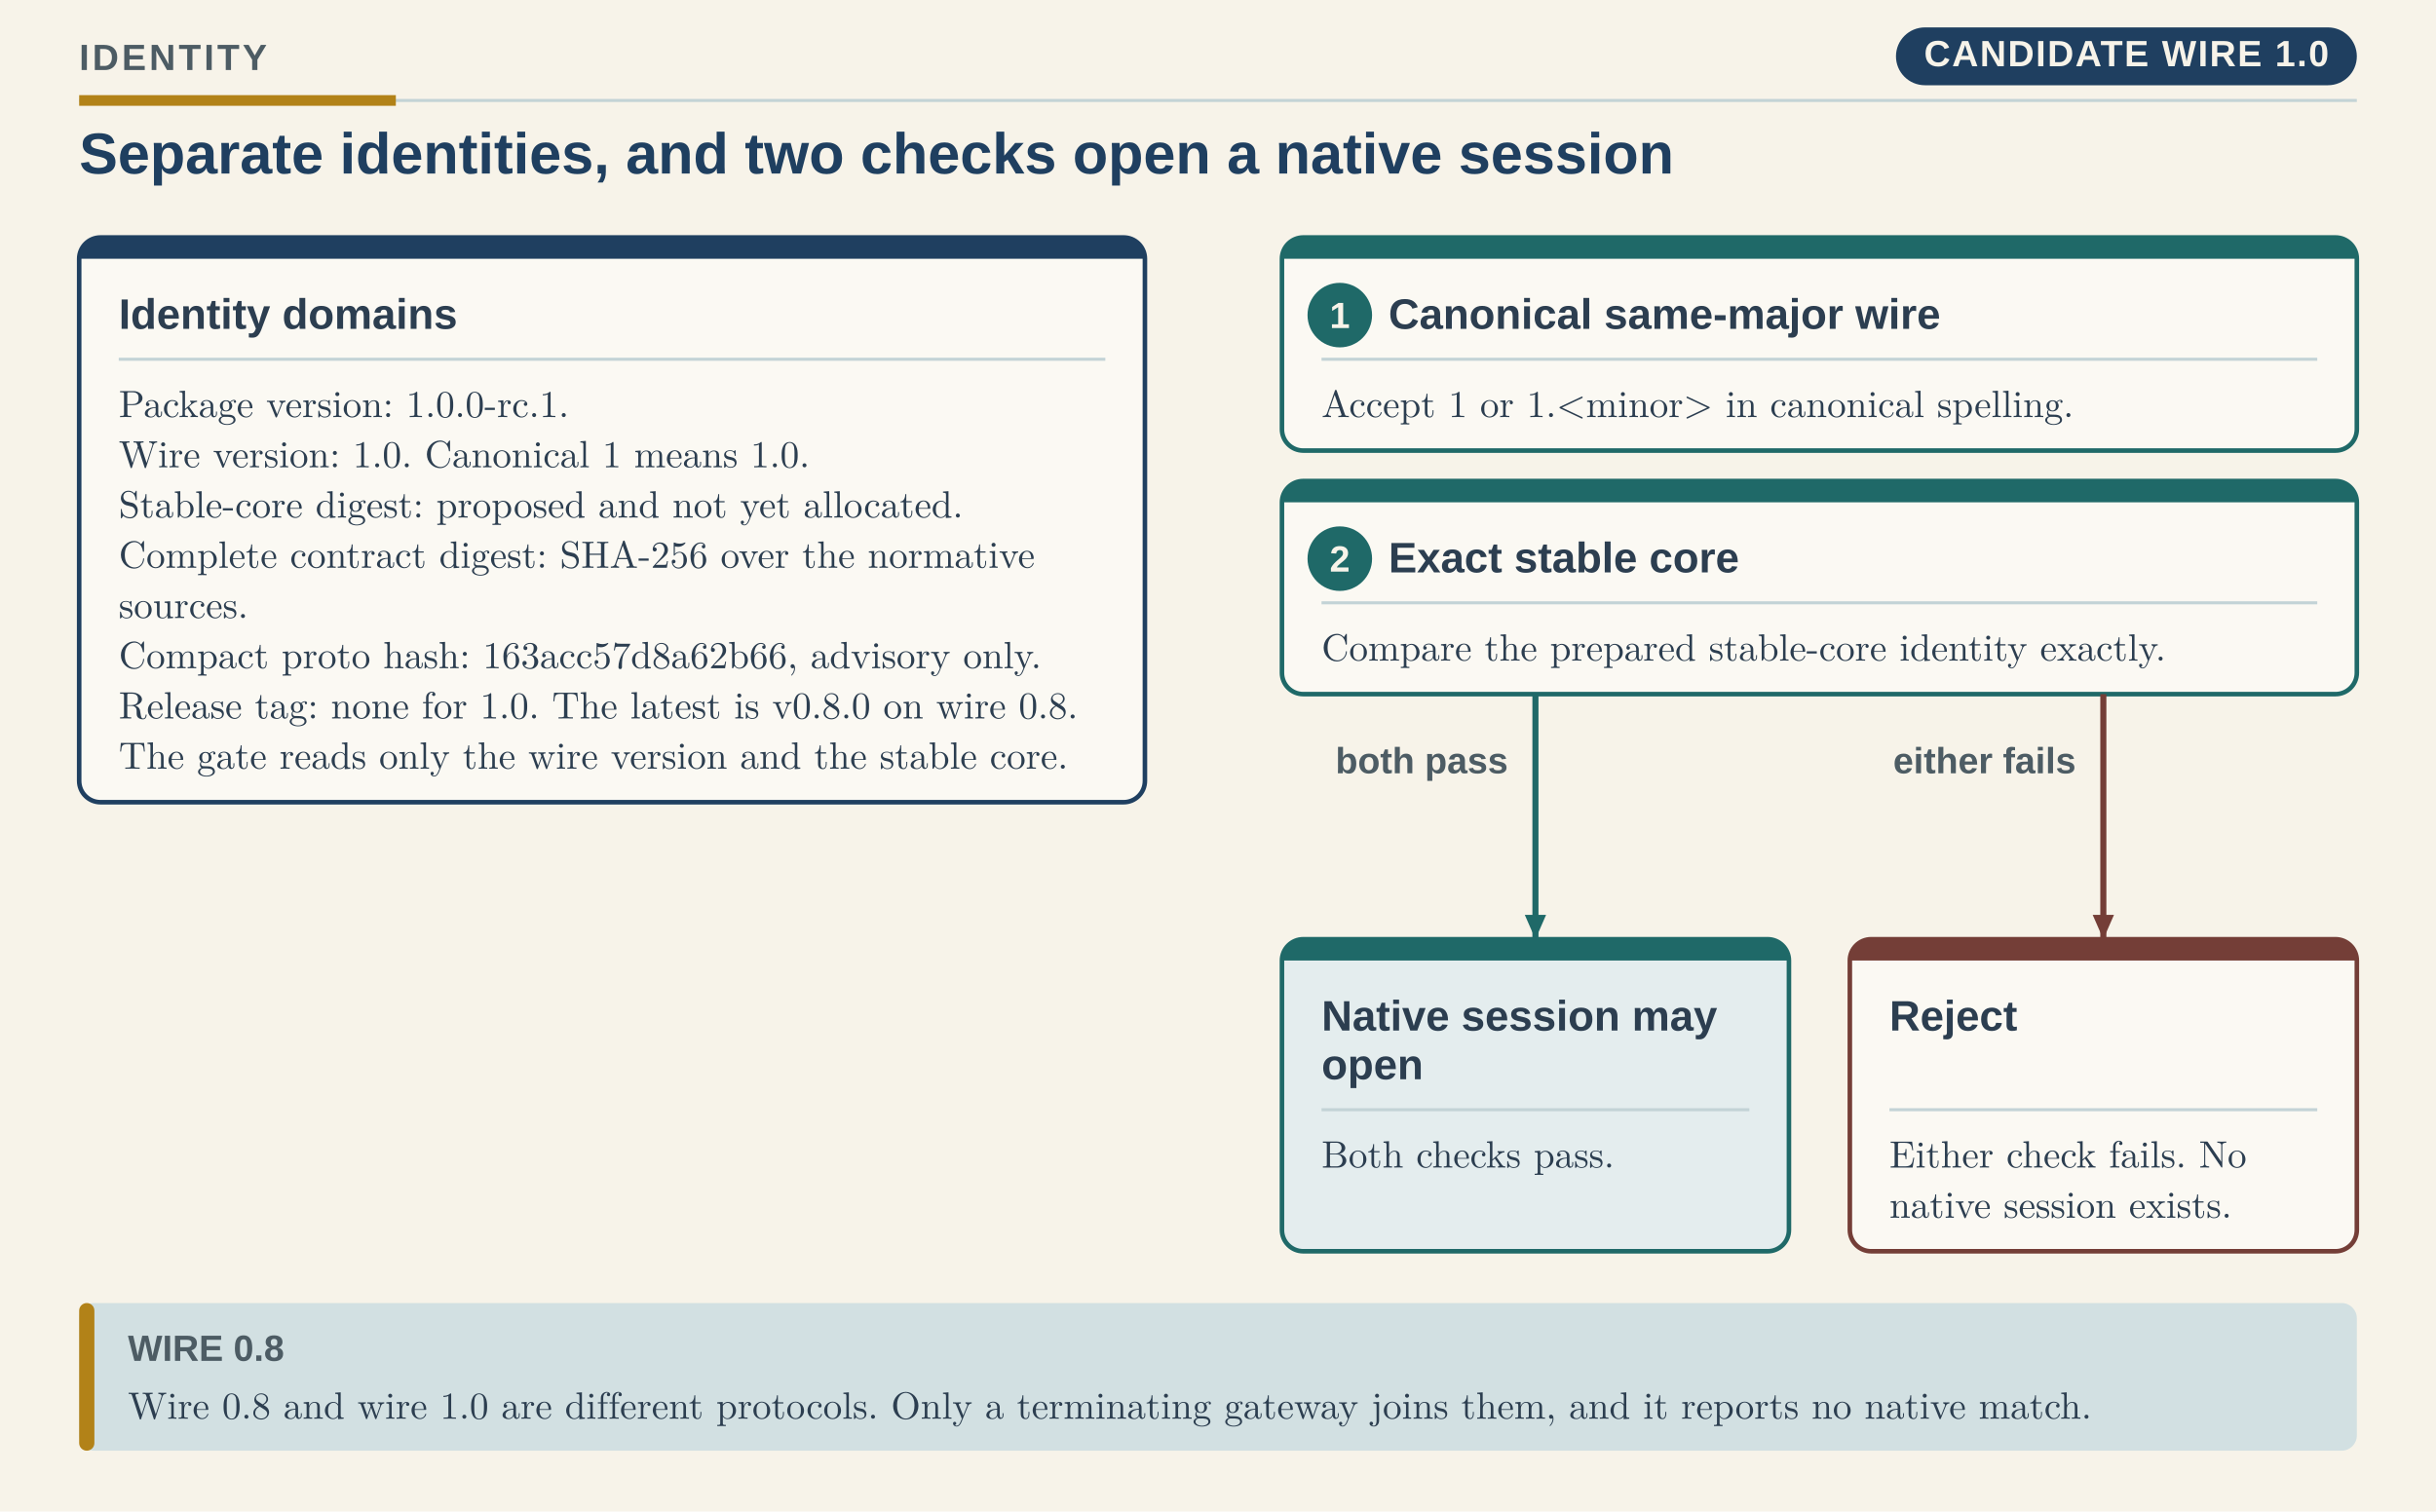
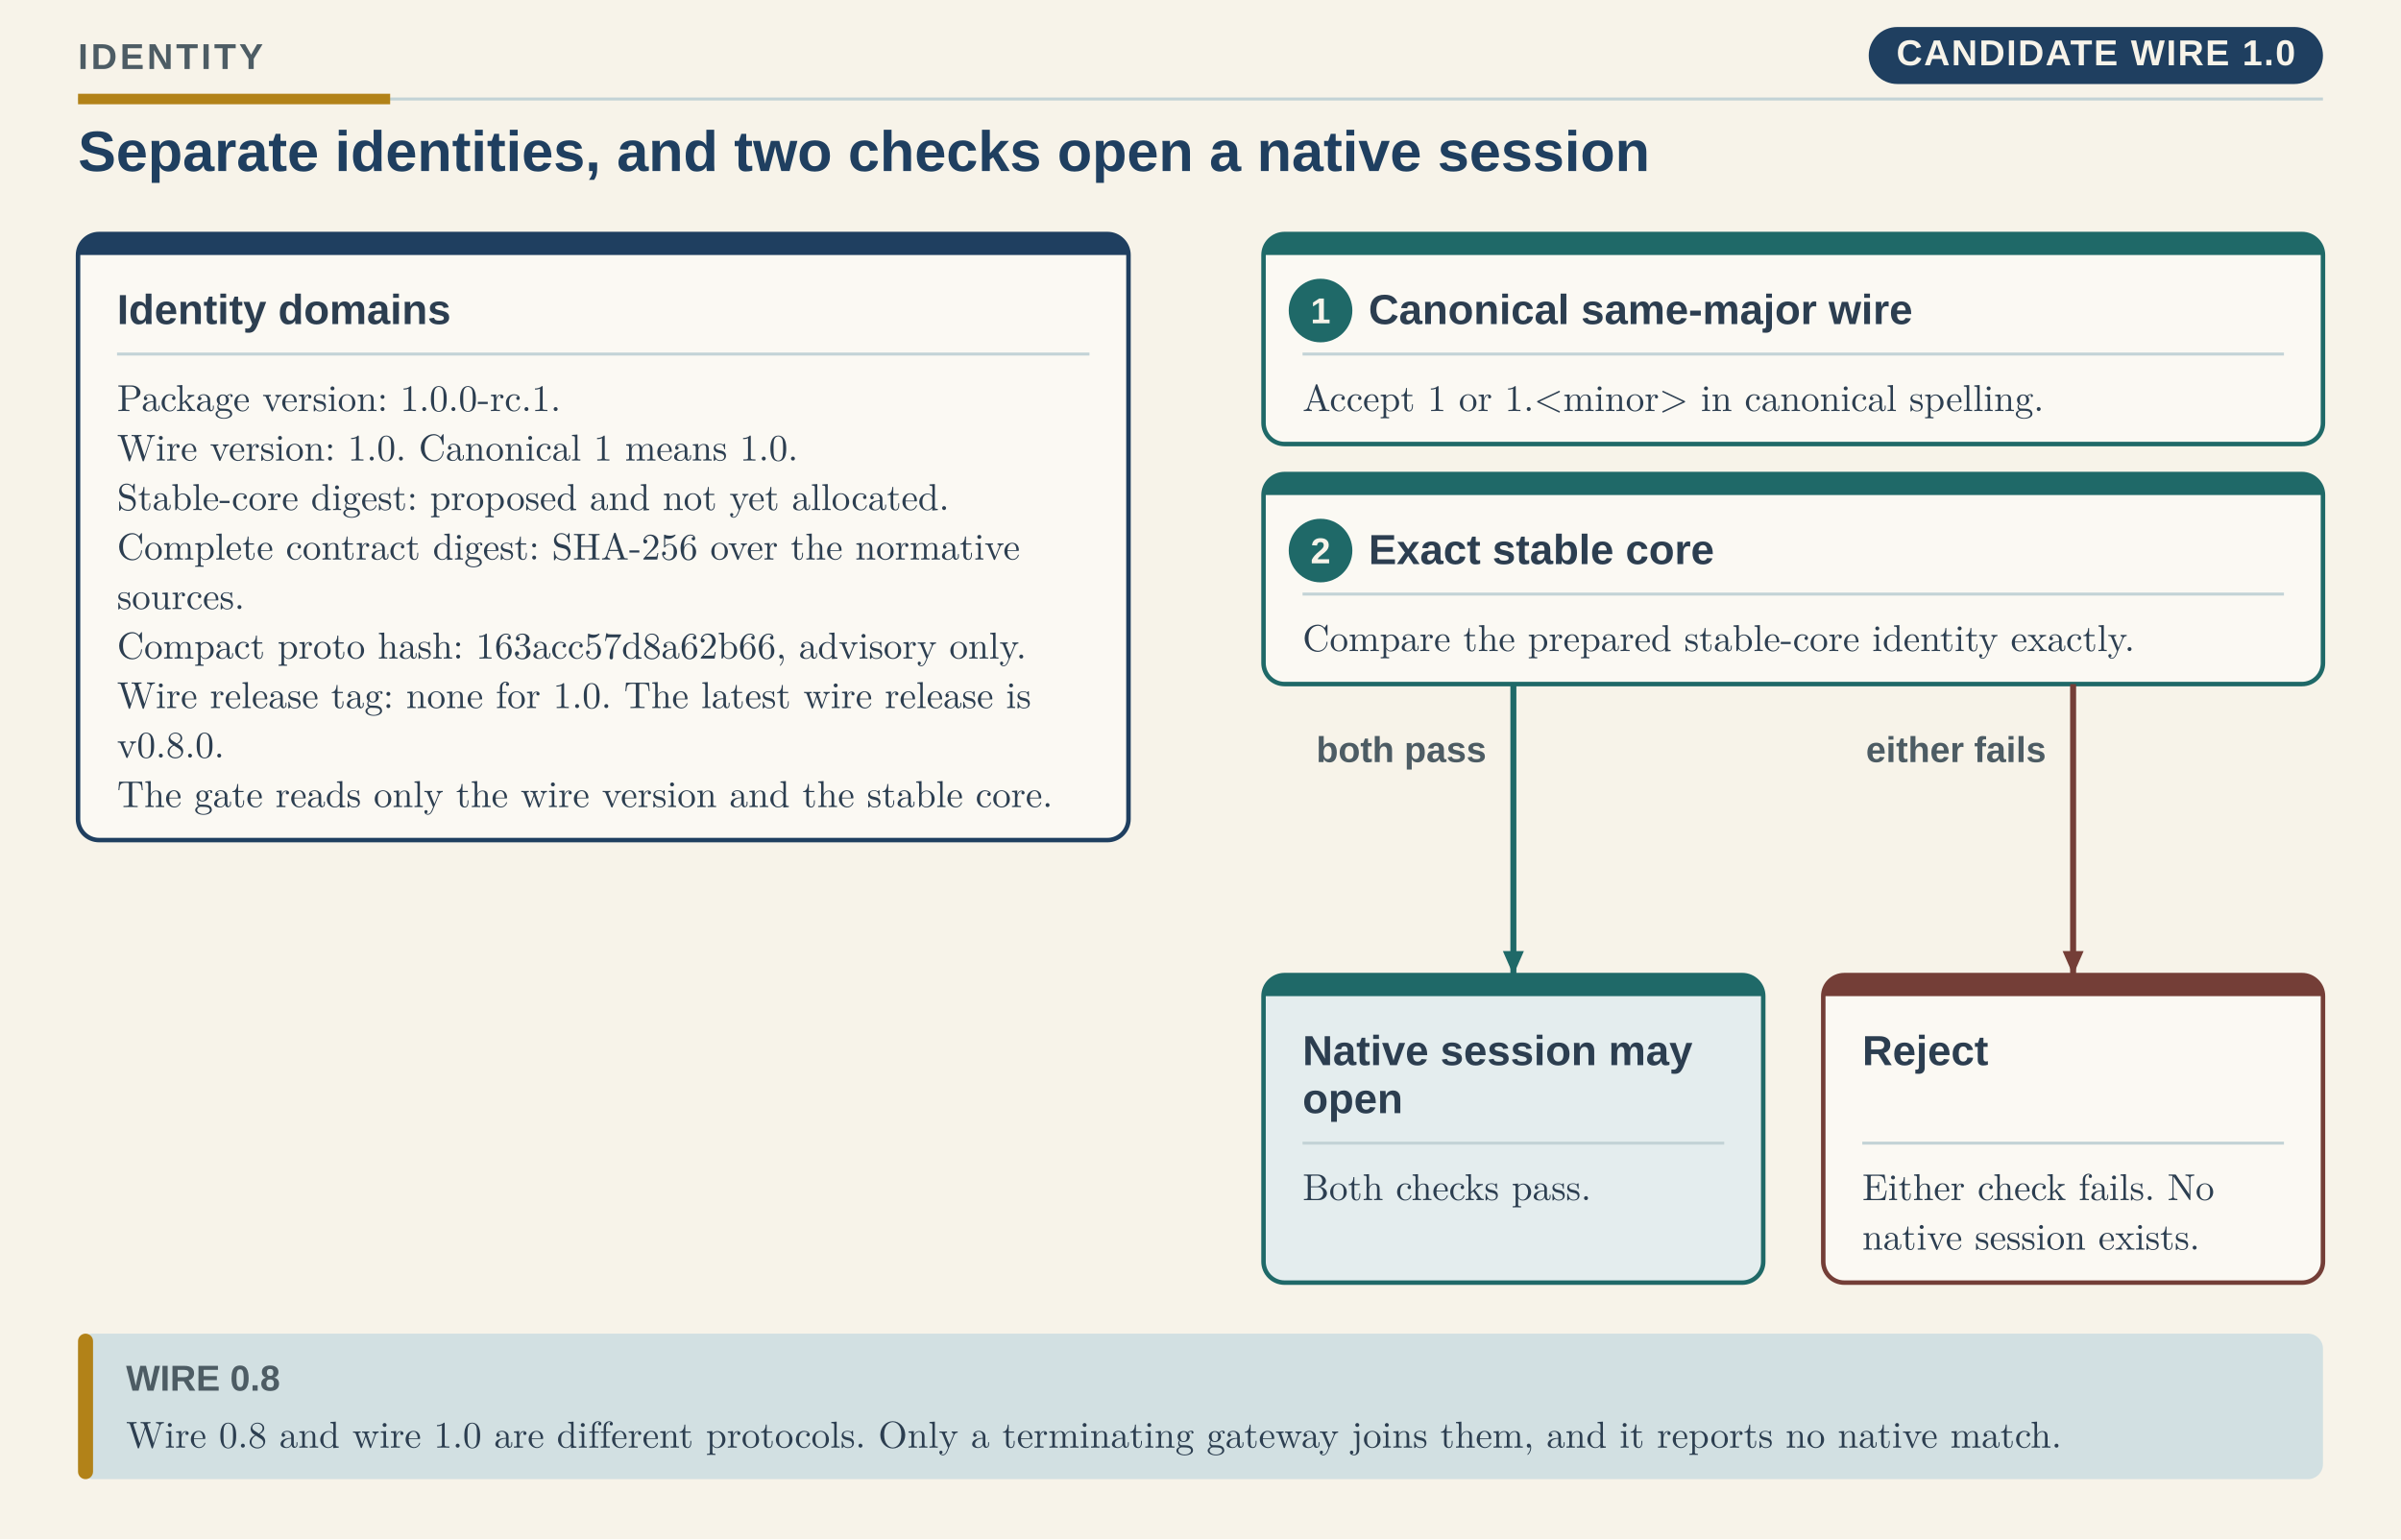
- <svg xmlns="http://www.w3.org/2000/svg" xml:lang="en" width="1600" height="993" viewBox="0 0 1600 993" role="img" aria-labelledby="versioning-title versioning-desc">
+ <svg xmlns="http://www.w3.org/2000/svg" xml:lang="en" width="1600" height="1026" viewBox="0 0 1600 1026" role="img" aria-labelledby="versioning-title versioning-desc">
  <defs>
    <style>.s{font-family:'Source Sans Pro', 'Source Sans 3', Arial, 'Liberation Sans', 'Helvetica Neue', Helvetica, sans-serif}.r{font-family:'Latin Modern Roman', 'LM Roman 10', 'Times New Roman', 'Liberation Serif', Times, serif}</style>
    <marker id="versioning-arrow-pomegranate" viewBox="0 0 16 14" refX="16" refY="7" markerWidth="16" markerHeight="14" markerUnits="userSpaceOnUse" orient="auto-start-reverse">
      <path d="M0,0 L16,7 L0,14 z" fill="#743E37" />
    </marker>
    <marker id="versioning-arrow-turquoise" viewBox="0 0 16 14" refX="16" refY="7" markerWidth="16" markerHeight="14" markerUnits="userSpaceOnUse" orient="auto-start-reverse">
      <path d="M0,0 L16,7 L0,14 z" fill="#1F6968" />
    </marker>
    <pattern id="versioning-hatch" width="12" height="12" patternUnits="userSpaceOnUse" patternTransform="rotate(40)">
      <line x1="0" y1="0" x2="0" y2="12" stroke="#B28218" stroke-width="3" />
    </pattern>
  </defs>
-   <rect width="1600" height="993" fill="#F7F3E9" />
+   <rect width="1600" height="1026" fill="#F7F3E9" />
  <rect x="1245.3" y="18" width="302.7" height="38" rx="19" fill="#1F3F60" />
  <path d="M52 66 L1548 66" stroke="#C3D3D6" stroke-width="2" fill="none" stroke-linecap="butt" />
  <path d="M52 66 L260 66" stroke="#B28218" stroke-width="7" fill="none" stroke-linecap="butt" />
-   <rect x="52" y="156" width="700" height="371" rx="14" fill="#FBF9F3" stroke="#1F3F60" stroke-width="3" />
+   <rect x="52" y="156" width="700" height="404" rx="14" fill="#FBF9F3" stroke="#1F3F60" stroke-width="3" />
  <path d="M52 170 L52 170 Q52 156 66 156 L738 156 Q752 156 752 170 L752 170 Z" fill="#1F3F60" />
  <path d="M78 236 L726 236" stroke="#C3D3D6" stroke-width="2" fill="none" stroke-linecap="butt" />
  <rect x="842" y="156" width="706" height="140" rx="14" fill="#FBF9F3" stroke="#1F6968" stroke-width="3" />
  <path d="M842 170 L842 170 Q842 156 856 156 L1534 156 Q1548 156 1548 170 L1548 170 Z" fill="#1F6968" />
  <circle cx="880" cy="207" r="21.2" fill="#1F6968" />
  <path d="M868 236 L1522 236" stroke="#C3D3D6" stroke-width="2" fill="none" stroke-linecap="butt" />
  <rect x="842" y="316" width="706" height="140" rx="14" fill="#FBF9F3" stroke="#1F6968" stroke-width="3" />
  <path d="M842 330 L842 330 Q842 316 856 316 L1534 316 Q1548 316 1548 330 L1548 330 Z" fill="#1F6968" />
  <circle cx="880" cy="367" r="21.2" fill="#1F6968" />
  <path d="M868 396 L1522 396" stroke="#C3D3D6" stroke-width="2" fill="none" stroke-linecap="butt" />
-   <rect x="842" y="617" width="333" height="205" rx="14" fill="#E4EDEE" stroke="#1F6968" stroke-width="3" />
-   <path d="M842 631 L842 631 Q842 617 856 617 L1161 617 Q1175 617 1175 631 L1175 631 Z" fill="#1F6968" />
-   <path d="M868 729 L1149 729" stroke="#C3D3D6" stroke-width="2" fill="none" stroke-linecap="butt" />
-   <rect x="1215" y="617" width="333" height="205" rx="14" fill="#FBF9F3" stroke="#743E37" stroke-width="3" />
-   <path d="M1215 631 L1215 631 Q1215 617 1229 617 L1534 617 Q1548 617 1548 631 L1548 631 Z" fill="#743E37" />
-   <path d="M1241 729 L1522 729" stroke="#C3D3D6" stroke-width="2" fill="none" stroke-linecap="butt" />
-   <rect x="52" y="856" width="1496" height="97" rx="10" fill="#D2E0E2" />
-   <rect x="52" y="856" width="10" height="97" rx="5" fill="#B28218" />
-   <path d="M1008.5 456 L1008.5 617" fill="none" stroke="#1F6968" stroke-width="4" stroke-linejoin="round" marker-end="url(#versioning-arrow-turquoise)" />
-   <path d="M1381.5 456 L1381.5 617" fill="none" stroke="#743E37" stroke-width="4" stroke-linejoin="round" marker-end="url(#versioning-arrow-pomegranate)" />
+   <rect x="842" y="650" width="333" height="205" rx="14" fill="#E4EDEE" stroke="#1F6968" stroke-width="3" />
+   <path d="M842 664 L842 664 Q842 650 856 650 L1161 650 Q1175 650 1175 664 L1175 664 Z" fill="#1F6968" />
+   <path d="M868 762 L1149 762" stroke="#C3D3D6" stroke-width="2" fill="none" stroke-linecap="butt" />
+   <rect x="1215" y="650" width="333" height="205" rx="14" fill="#FBF9F3" stroke="#743E37" stroke-width="3" />
+   <path d="M1215 664 L1215 664 Q1215 650 1229 650 L1534 650 Q1548 650 1548 664 L1548 664 Z" fill="#743E37" />
+   <path d="M1241 762 L1522 762" stroke="#C3D3D6" stroke-width="2" fill="none" stroke-linecap="butt" />
+   <rect x="52" y="889" width="1496" height="97" rx="10" fill="#D2E0E2" />
+   <rect x="52" y="889" width="10" height="97" rx="5" fill="#B28218" />
+   <path d="M1008.5 456 L1008.5 650" fill="none" stroke="#1F6968" stroke-width="4" stroke-linejoin="round" marker-end="url(#versioning-arrow-turquoise)" />
+   <path d="M1381.5 456 L1381.5 650" fill="none" stroke="#743E37" stroke-width="4" stroke-linejoin="round" marker-end="url(#versioning-arrow-pomegranate)" />
  <text x="1396.7" y="43.5" class="s" font-size="24" fill="#F7F3E9" font-weight="700" letter-spacing="1" text-anchor="middle">CANDIDATE WIRE 1.0</text>
  <text x="52" y="46" class="s" font-size="24" fill="#4D5C64" font-weight="700" letter-spacing="2">IDENTITY</text>
  <text x="52" y="114" class="s" font-size="38" fill="#1F3F60" font-weight="700">Separate identities, and two checks open a native session</text>
  <text x="78" y="216" class="s" font-size="28" fill="#2C3E50" font-weight="700">Identity domains</text>
  <text x="78" y="274" class="r" font-size="25" fill="#2C3E50">Package version: 1.0.0-rc.1.</text>
  <text x="78" y="307" class="r" font-size="25" fill="#2C3E50">Wire version: 1.0. Canonical 1 means 1.0.</text>
  <text x="78" y="340" class="r" font-size="25" fill="#2C3E50">Stable-core digest: proposed and not yet allocated.</text>
  <text x="78" y="373" class="r" font-size="25" fill="#2C3E50">Complete contract digest: SHA-256 over the normative</text>
  <text x="78" y="406" class="r" font-size="25" fill="#2C3E50">sources.</text>
  <text x="78" y="439" class="r" font-size="25" fill="#2C3E50">Compact proto hash: 163acc57d8a62b66, advisory only.</text>
-   <text x="78" y="472" class="r" font-size="25" fill="#2C3E50">Release tag: none for 1.0. The latest is v0.8.0 on wire 0.8.</text>
-   <text x="78" y="505" class="r" font-size="25" fill="#2C3E50">The gate reads only the wire version and the stable core.</text>
+   <text x="78" y="472" class="r" font-size="25" fill="#2C3E50">Wire release tag: none for 1.0. The latest wire release is</text>
+   <text x="78" y="505" class="r" font-size="25" fill="#2C3E50">v0.8.0.</text>
+   <text x="78" y="538" class="r" font-size="25" fill="#2C3E50">The gate reads only the wire version and the stable core.</text>
  <text x="880" y="215.5" class="s" font-size="24" fill="#F7F3E9" font-weight="700" letter-spacing="1" text-anchor="middle">1</text>
  <text x="912" y="216" class="s" font-size="28" fill="#2C3E50" font-weight="700">Canonical same-major wire</text>
  <text x="868" y="274" class="r" font-size="25" fill="#2C3E50">Accept 1 or 1.&lt;minor&gt; in canonical spelling.</text>
  <text x="880" y="375.5" class="s" font-size="24" fill="#F7F3E9" font-weight="700" letter-spacing="1" text-anchor="middle">2</text>
  <text x="912" y="376" class="s" font-size="28" fill="#2C3E50" font-weight="700">Exact stable core</text>
  <text x="868" y="434" class="r" font-size="25" fill="#2C3E50">Compare the prepared stable-core identity exactly.</text>
-   <text x="868" y="677" class="s" font-size="28" fill="#2C3E50" font-weight="700">Native session may</text>
-   <text x="868" y="709" class="s" font-size="28" fill="#2C3E50" font-weight="700">open</text>
-   <text x="868" y="767" class="r" font-size="25" fill="#2C3E50">Both checks pass.</text>
-   <text x="1241" y="677" class="s" font-size="28" fill="#2C3E50" font-weight="700">Reject</text>
-   <text x="1241" y="767" class="r" font-size="25" fill="#2C3E50">Either check fails. No</text>
-   <text x="1241" y="800" class="r" font-size="25" fill="#2C3E50">native session exists.</text>
+   <text x="868" y="710" class="s" font-size="28" fill="#2C3E50" font-weight="700">Native session may</text>
+   <text x="868" y="742" class="s" font-size="28" fill="#2C3E50" font-weight="700">open</text>
+   <text x="868" y="800" class="r" font-size="25" fill="#2C3E50">Both checks pass.</text>
+   <text x="1241" y="710" class="s" font-size="28" fill="#2C3E50" font-weight="700">Reject</text>
+   <text x="1241" y="800" class="r" font-size="25" fill="#2C3E50">Either check fails. No</text>
+   <text x="1241" y="833" class="r" font-size="25" fill="#2C3E50">native session exists.</text>
  <text x="990.5" y="508" class="s" font-size="24" fill="#4D5C64" font-weight="600" text-anchor="end">both pass</text>
  <text x="1363.5" y="508" class="s" font-size="24" fill="#4D5C64" font-weight="600" text-anchor="end">either fails</text>
-   <text x="84" y="894" class="s" font-size="24" fill="#4D5C64" font-weight="600">WIRE 0.8</text>
-   <text x="84" y="932" class="r" font-size="25" fill="#2C3E50">Wire 0.8 and wire 1.0 are different protocols. Only a terminating gateway joins them, and it reports no native match.</text>
+   <text x="84" y="927" class="s" font-size="24" fill="#4D5C64" font-weight="600">WIRE 0.8</text>
+   <text x="84" y="965" class="r" font-size="25" fill="#2C3E50">Wire 0.8 and wire 1.0 are different protocols. Only a terminating gateway joins them, and it reports no native match.</text>
</svg>
